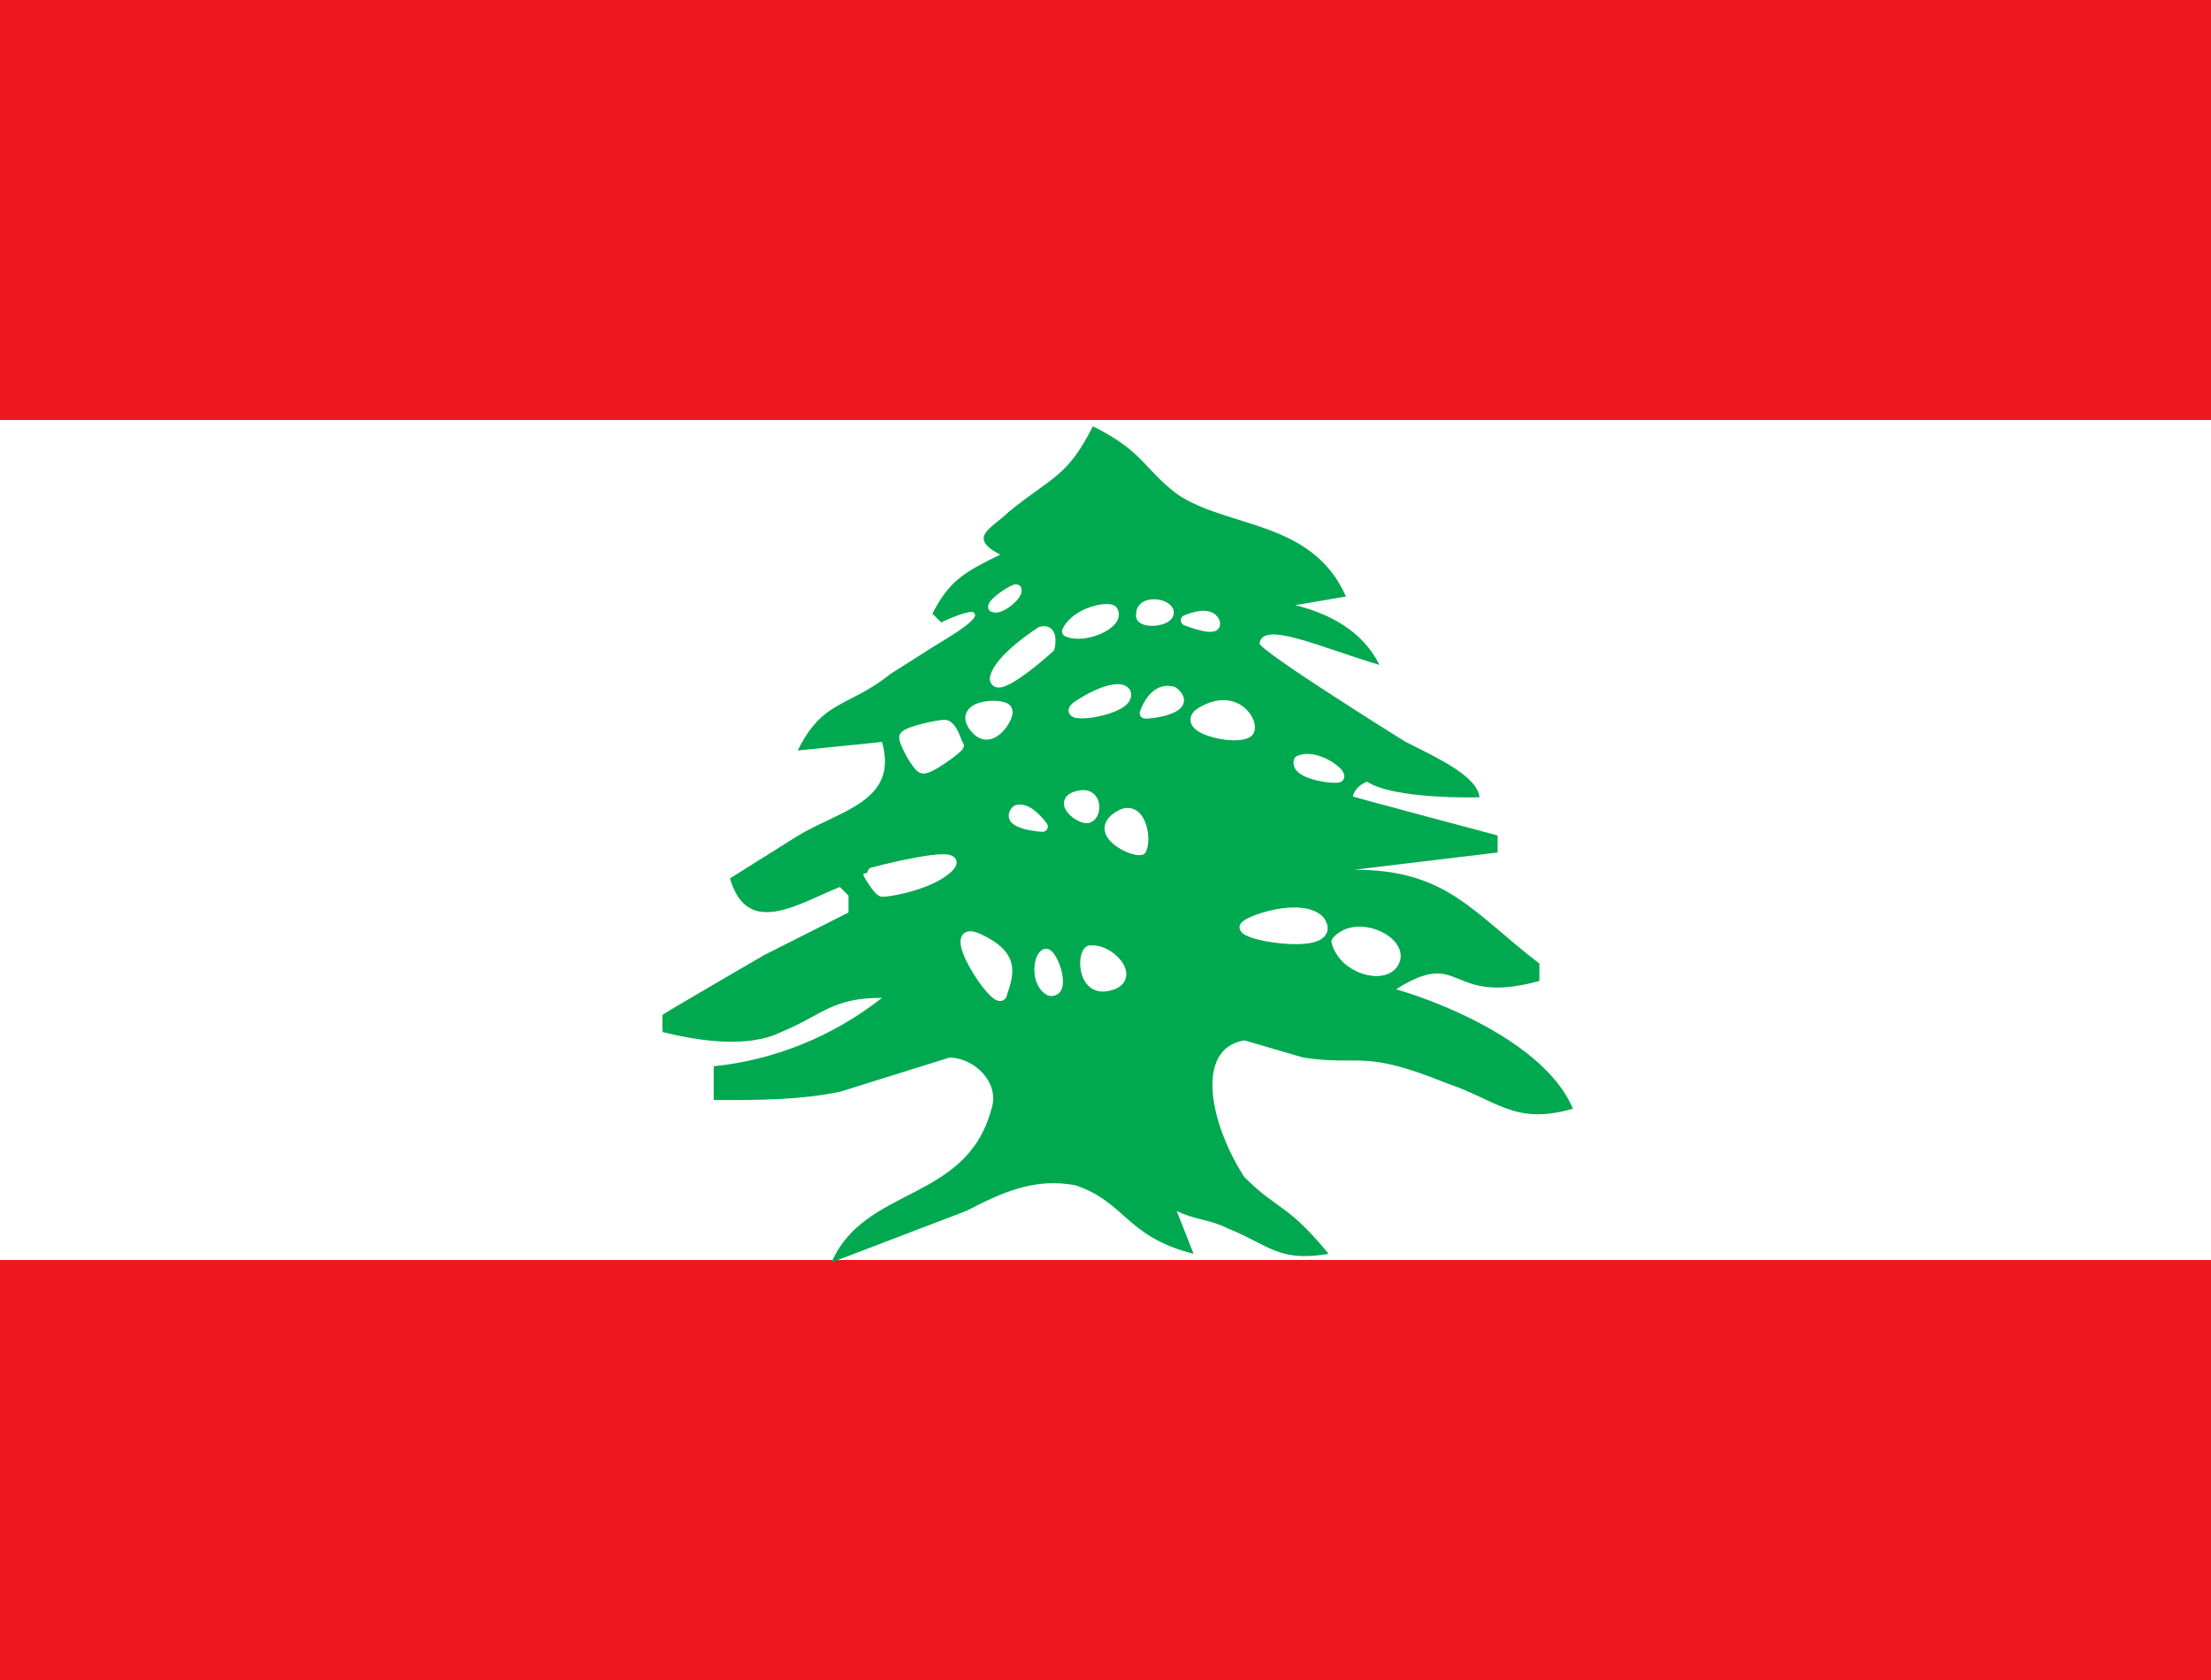
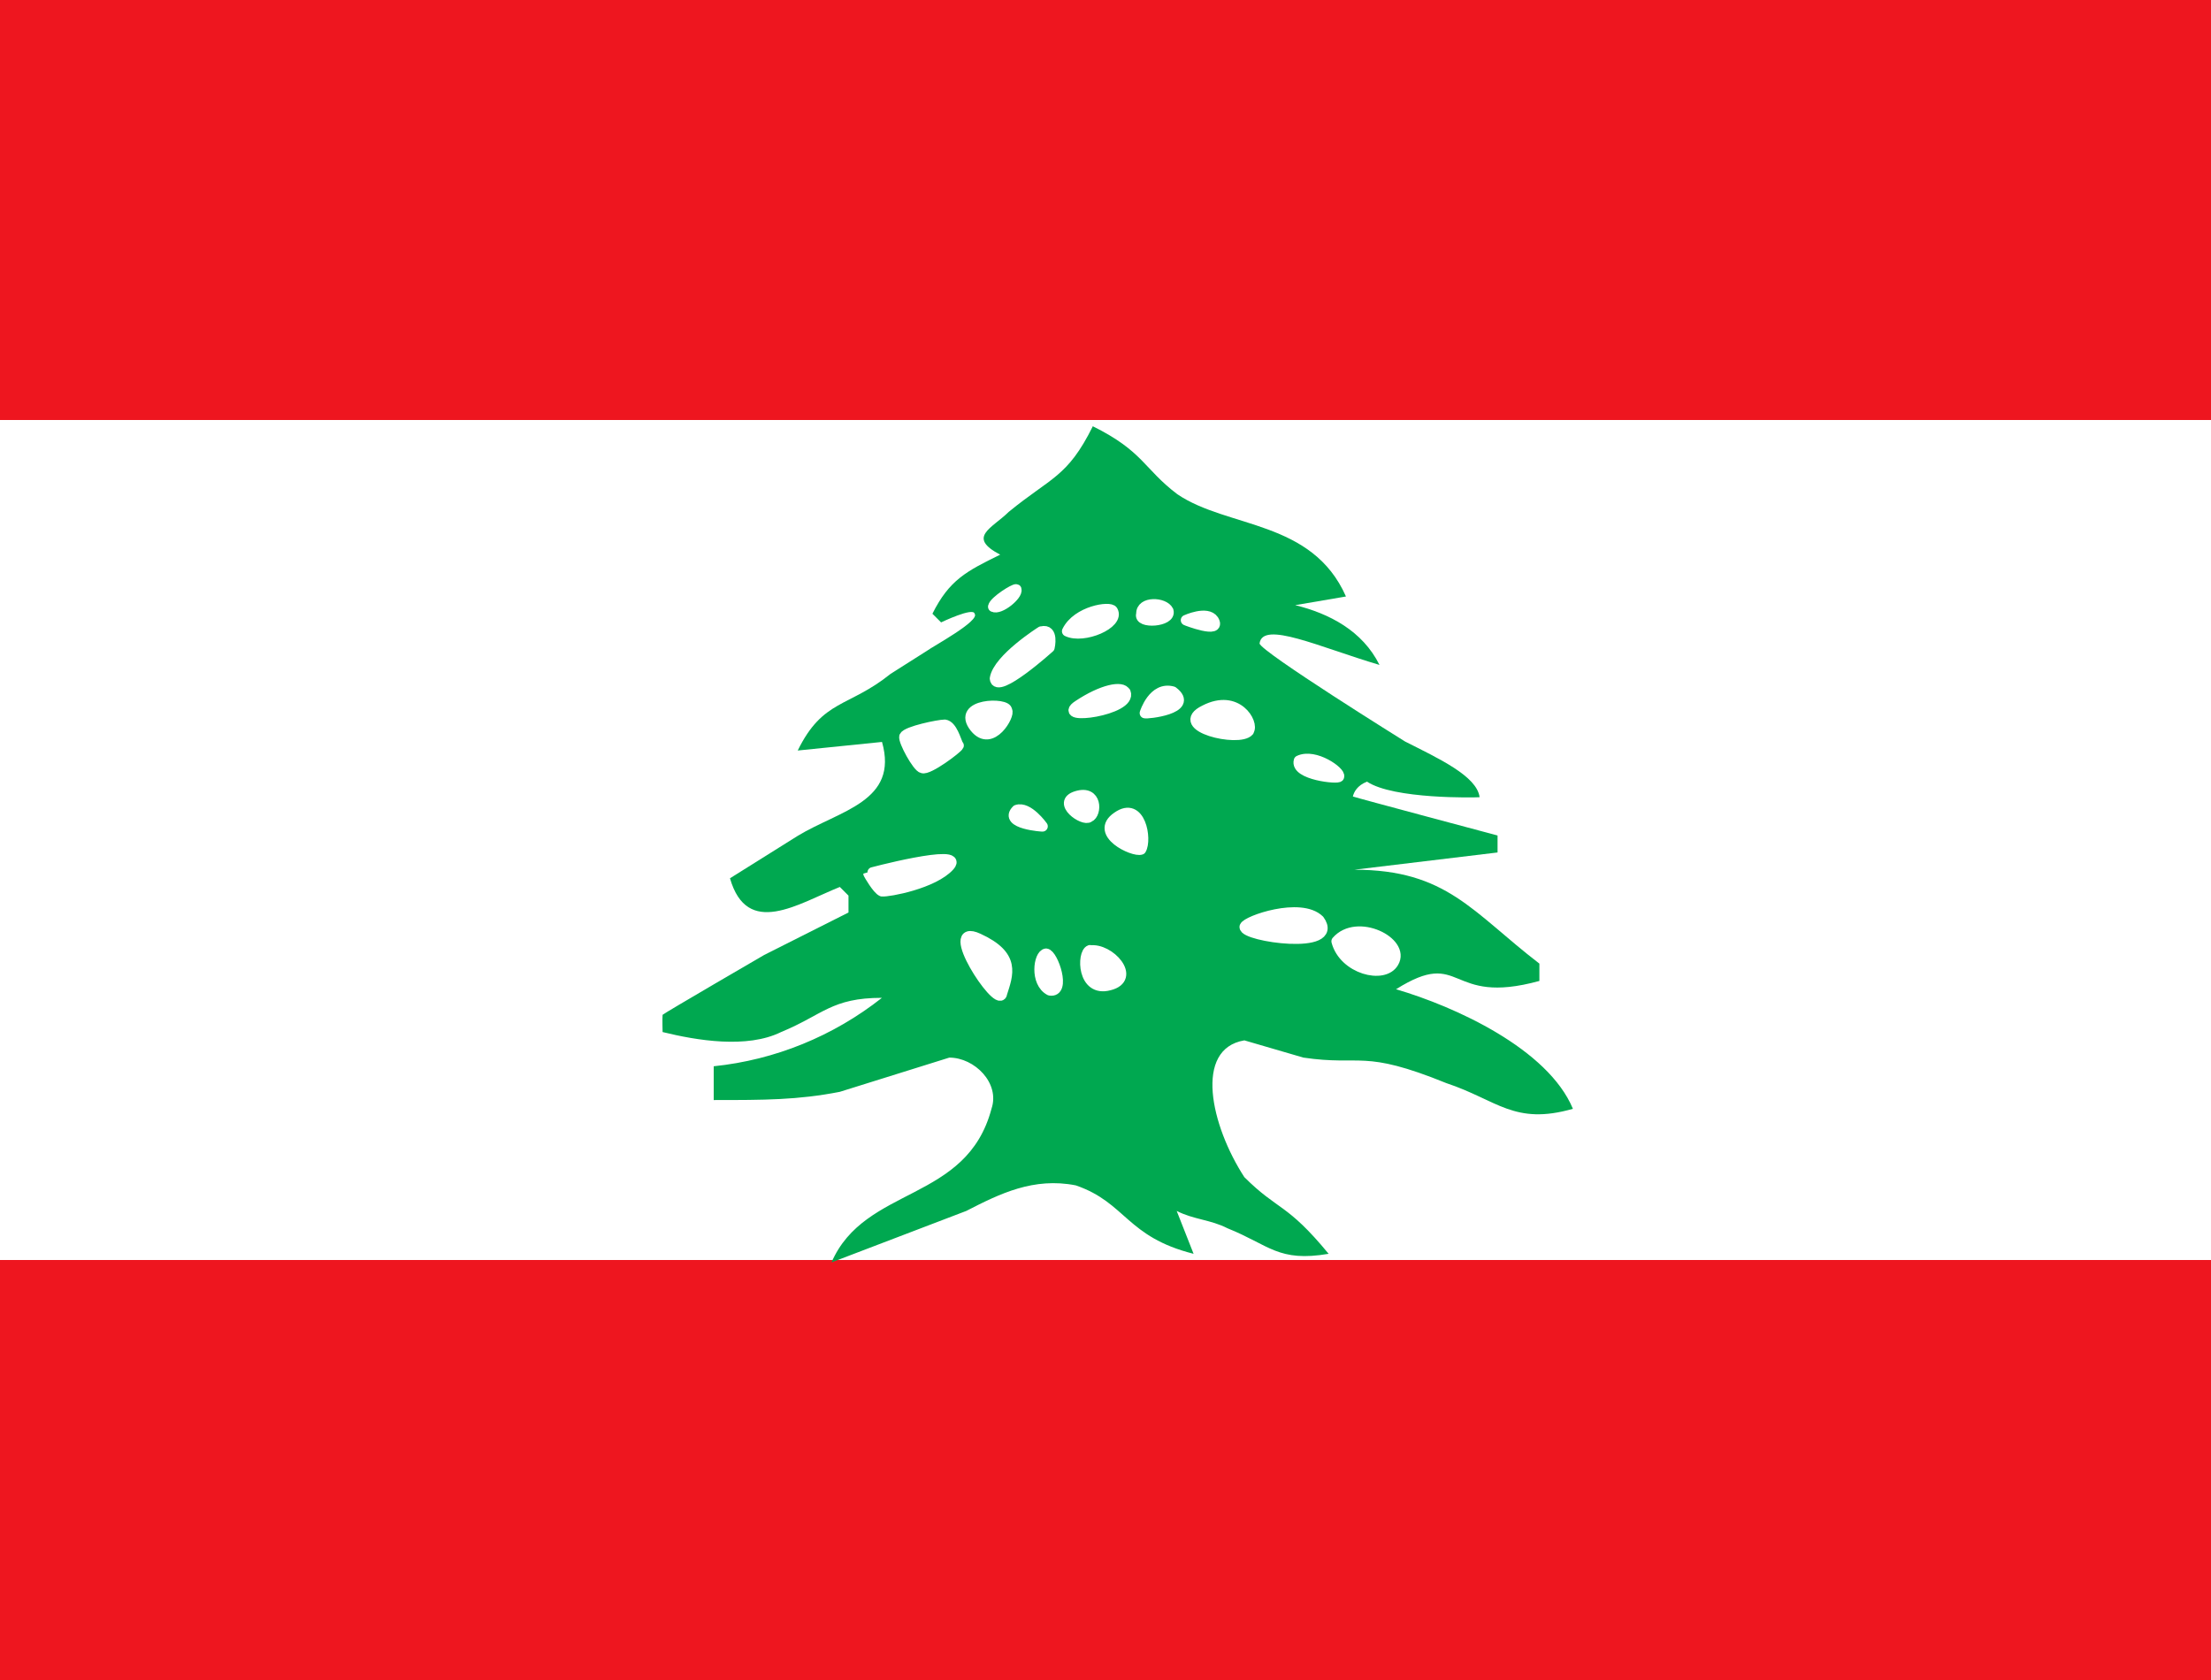
- <svg xmlns="http://www.w3.org/2000/svg" width="25px" height="px" viewBox="0 0 25 19" version="1.1">
-   <g id="surface1">
-     <path style=" stroke:none;fill-rule:evenodd;fill:rgb(93.333%,8.627%,12.157%);fill-opacity:1;" d="M -1.562 14.25 L 26.562 14.25 L 26.562 19 L -1.562 19 Z M -1.562 0 L 26.562 0 L 26.562 4.75 L -1.562 4.75 Z M -1.562 0 " />
-     <path style=" stroke:none;fill-rule:evenodd;fill:rgb(100%,100%,100%);fill-opacity:1;" d="M -1.562 4.75 L 26.562 4.75 L 26.562 14.25 L -1.562 14.25 Z M -1.562 4.75 " />
-     <path style=" stroke:none;fill-rule:nonzero;fill:rgb(0%,65.882%,31.373%);fill-opacity:1;" d="M 12.355 4.824 C 12.07 5.398 11.883 5.398 11.406 5.789 C 11.215 5.977 10.93 6.074 11.309 6.273 C 10.926 6.461 10.734 6.559 10.543 6.941 L 10.641 7.039 C 10.641 7.039 11.008 6.863 11.02 6.941 C 11.086 7.02 10.543 7.312 10.477 7.363 L 10.07 7.621 C 9.594 8.004 9.305 7.906 9.02 8.488 L 9.973 8.391 C 10.164 9.066 9.496 9.164 9.02 9.453 L 8.254 9.934 C 8.449 10.609 9.02 10.223 9.496 10.031 L 9.594 10.129 L 9.594 10.32 L 8.641 10.801 C 8.641 10.801 7.512 11.457 7.492 11.477 C 7.488 11.516 7.492 11.672 7.492 11.672 C 7.875 11.766 8.445 11.863 8.832 11.672 C 9.305 11.477 9.402 11.285 9.973 11.285 C 9.422 11.719 8.762 11.988 8.07 12.059 L 8.07 12.441 C 8.641 12.441 9.02 12.441 9.496 12.348 L 10.734 11.961 C 11.02 11.961 11.309 12.25 11.211 12.539 C 10.93 13.602 9.781 13.406 9.402 14.277 L 10.926 13.695 C 11.305 13.5 11.688 13.312 12.164 13.406 C 12.734 13.602 12.734 13.988 13.496 14.18 L 13.305 13.695 C 13.496 13.793 13.688 13.793 13.879 13.891 C 14.355 14.082 14.453 14.277 15.023 14.18 C 14.547 13.602 14.453 13.695 14.07 13.312 C 13.691 12.73 13.496 11.863 14.07 11.766 L 14.738 11.961 C 15.402 12.059 15.402 11.863 16.355 12.25 C 16.93 12.441 17.121 12.73 17.785 12.539 C 17.504 11.863 16.453 11.383 15.785 11.188 C 16.551 10.707 16.355 11.383 17.406 11.094 L 17.406 10.898 C 16.648 10.316 16.359 9.836 15.312 9.836 L 16.934 9.641 L 16.934 9.449 C 16.934 9.449 15.336 9.023 15.297 9.008 C 15.309 8.957 15.348 8.883 15.457 8.84 C 15.758 9.039 16.676 9.02 16.73 9.016 C 16.699 8.777 16.266 8.578 15.887 8.387 C 15.887 8.387 14.25 7.367 14.242 7.277 C 14.277 7.016 14.914 7.316 15.598 7.52 C 15.406 7.133 15.027 6.938 14.645 6.844 L 15.219 6.746 C 14.836 5.879 13.883 5.977 13.312 5.59 C 12.93 5.301 12.93 5.105 12.355 4.82 Z M 12.355 4.824 " />
-     <path style="fill-rule:evenodd;fill:rgb(100%,100%,100%);fill-opacity:1;stroke-width:3.2;stroke-linecap:round;stroke-linejoin:round;stroke:rgb(100%,100%,100%);stroke-opacity:1;stroke-miterlimit:4;" d="M 224 302.947 C 225.92 296.947 228.373 291.368 216.747 286.105 C 205.227 280.842 222.613 307.158 224 303.053 Z M 237.653 290.737 C 235.413 290.947 234.133 299.474 238.827 301.895 C 243.947 302.737 239.787 290.842 237.653 290.737 M 251.2 289.684 C 248.747 290.526 248.747 302.526 257.173 300.316 C 265.813 298.211 257.173 288.842 251.2 289.789 Z M 266.987 258.947 C 268.8 256 266.88 244 259.627 249.053 C 252.267 254 264.64 259.789 266.987 258.947 M 250.987 249.053 C 253.333 248.105 253.547 240.737 247.04 242.737 C 240.747 244.632 249.28 250.526 250.987 249.053 M 236.587 251.895 C 236.587 251.895 232.107 245.684 228.587 246.947 C 224.32 251.158 236.907 252 236.587 251.895 M 186.987 271.684 C 188.907 271.895 202.987 269.368 207.893 263.895 C 212.8 258.421 182.827 266.211 182.827 266.316 C 182.827 266.421 185.6 271.158 186.987 271.684 M 328.107 236.737 C 328.747 235.368 320.64 229.579 315.733 231.895 C 314.453 236.211 328.107 237.579 328.107 236.737 M 300.267 222.737 C 301.867 220.526 296.747 211.368 286.613 216.526 C 276.373 221.474 297.28 226.316 300.267 222.842 Z M 268.16 217.368 C 268.16 217.368 270.72 209.158 276.8 210.842 C 283.84 216.105 268.48 217.684 268.16 217.368 M 262.187 211.158 C 261.227 208.947 254.933 210.211 247.573 215.053 C 240.213 219.789 264.427 216.526 262.187 211.053 Z M 280.853 189.053 C 280.853 189.053 287.36 186.105 289.387 189.053 C 292.053 193.368 280.747 189.053 280.853 189.053 M 275.413 186.211 C 274.133 183.579 266.88 183.263 267.093 187.158 C 265.92 190.211 276.48 189.579 275.413 186.211 M 258.24 186.211 C 257.493 184.737 247.253 186.211 244.16 192.421 C 249.173 194.842 260.48 190.105 258.24 186.211 M 236.16 192.526 C 236.16 192.526 222.827 200.842 221.867 206.842 C 222.293 212 238.72 197.368 238.72 197.368 C 238.72 197.368 240.107 191.579 236.267 192.526 Z M 221.333 184.947 C 221.653 183.263 227.947 179.368 228.48 179.684 C 229.013 181.368 223.36 186 221.333 184.947 M 225.6 216.632 C 225.92 214.105 209.6 214.316 215.68 221.789 C 220.907 228.105 226.667 217.684 225.6 216.632 M 210.56 227.263 C 209.813 225.684 208.64 221.263 206.4 220.947 C 204.48 220.947 194.667 222.947 193.92 224.526 C 193.493 225.789 197.973 233.895 199.467 234.105 C 201.28 234.842 210.347 228.105 210.667 227.263 Z M 298.987 282.526 C 299.52 280.737 316.267 274.947 322.027 280.526 C 328.747 289.789 298.56 285.474 298.987 282.526 M 344.96 293.368 C 348.693 287.158 333.653 279.789 327.36 286.947 C 329.6 295.368 341.973 298.526 344.96 293.368 " transform="matrix(0.0366211,0,0,0.0371094,3.125,0)" />
-   </g>
+ <svg xmlns="http://www.w3.org/2000/svg" width="25" height="px" viewBox="0 0 25 19">
+   <path d="M-1.562 14.25h28.125V19H-1.562Zm0-14.25h28.125v4.75H-1.562Zm0 0" style="stroke:none;fill-rule:evenodd;fill:#ee161f;fill-opacity:1" />
+   <path d="M-1.562 4.75h28.125v9.5H-1.562Zm0 0" style="stroke:none;fill-rule:evenodd;fill:#fff;fill-opacity:1" />
+   <path d="M12.355 4.824c-.285.574-.472.574-.949.965-.191.188-.476.285-.097.484-.383.188-.575.286-.766.668l.098.098s.367-.176.379-.098c.066.079-.477.372-.543.422l-.407.258c-.476.383-.765.285-1.05.867l.953-.097c.191.675-.477.773-.953 1.062l-.766.48c.195.676.766.29 1.242.098l.098.098v.191l-.953.48s-1.13.657-1.149.677c-.004.039 0 .195 0 .195.383.094.953.191 1.34 0 .473-.195.57-.387 1.14-.387-.55.434-1.21.703-1.902.774v.382c.57 0 .95 0 1.426-.093l1.238-.387c.286 0 .575.289.477.578-.281 1.063-1.43.867-1.809 1.738l1.524-.582c.379-.195.761-.383 1.238-.289.57.196.57.582 1.332.774l-.191-.485c.191.098.383.098.574.196.476.191.574.386 1.144.289-.476-.578-.57-.485-.953-.867-.379-.583-.574-1.45 0-1.547l.668.195c.664.098.664-.098 1.617.289.575.191.766.48 1.43.29-.281-.677-1.332-1.157-2-1.352.766-.481.57.195 1.621-.094v-.196c-.758-.582-1.047-1.062-2.093-1.062l1.62-.195v-.192s-1.597-.426-1.636-.441c.012-.051.05-.125.16-.168.3.2 1.219.18 1.273.176-.03-.239-.464-.438-.843-.63 0 0-1.637-1.019-1.645-1.109.035-.261.672.04 1.356.243-.192-.387-.57-.582-.953-.676l.574-.098c-.383-.867-1.336-.77-1.906-1.156-.383-.29-.383-.485-.958-.77Zm0 0" style="stroke:none;fill-rule:nonzero;fill:#00a850;fill-opacity:1" />
+   <path d="M224 302.947c1.92-6 4.373-11.579-7.253-16.842-11.52-5.263 5.866 21.053 7.253 16.948Zm13.653-12.21c-2.24.21-3.52 8.737 1.174 11.158 5.12.842.96-11.053-1.174-11.158m13.547-1.053c-2.453.842-2.453 12.842 5.973 10.632 8.64-2.105 0-11.474-5.973-10.527Zm15.787-30.737c1.813-2.947-.107-14.947-7.36-9.894-7.36 4.947 5.013 10.736 7.36 9.894m-16-9.894c2.346-.948 2.56-8.316-3.947-6.316-6.293 1.895 2.24 7.79 3.947 6.316m-14.4 2.842s-4.48-6.21-8-4.948c-4.267 4.21 8.32 5.053 8 4.948m-49.6 19.79c1.92.21 16-2.317 20.906-7.79 4.907-5.474-25.066 2.316-25.066 2.42 0 .106 2.773 4.843 4.16 5.37m141.12-34.948c.64-1.369-7.467-7.158-12.374-4.842-1.28 4.316 12.374 5.684 12.374 4.842m-27.84-14c1.6-2.21-3.52-11.369-13.654-6.21-10.24 4.947 10.667 9.789 13.654 6.315Zm-32.107-5.369s2.56-8.21 8.64-6.526c7.04 5.263-8.32 6.842-8.64 6.526m-5.973-6.21c-.96-2.21-7.254-.947-14.614 3.895-7.36 4.736 16.854 1.473 14.614-4Zm18.666-22.105s6.507-2.948 8.534 0c2.666 4.315-8.64 0-8.534 0m-5.44-2.842c-1.28-2.632-8.533-2.948-8.32.947-1.173 3.053 9.387 2.42 8.32-.947m-17.173 0c-.747-1.474-10.987 0-14.08 6.21 5.013 2.421 16.32-2.316 14.08-6.21m-22.08 6.315s-13.333 8.316-14.293 14.316c.426 5.158 16.853-9.474 16.853-9.474s1.387-5.79-2.453-4.842Zm-14.827-7.579c.32-1.684 6.614-5.579 7.147-5.263.533 1.684-5.12 6.316-7.147 5.263m4.267 31.685c.32-2.527-16-2.316-9.92 5.157 5.227 6.316 10.987-4.105 9.92-5.157m-15.04 10.631c-.747-1.579-1.92-6-4.16-6.316-1.92 0-11.733 2-12.48 3.58-.427 1.262 4.053 9.368 5.547 9.578 1.813.737 10.88-6 11.2-6.842Zm88.427 55.263c.533-1.79 17.28-7.579 23.04-2 6.72 9.263-23.467 4.948-23.04 2m45.973 10.842c3.733-6.21-11.307-13.579-17.6-6.42 2.24 8.42 14.613 11.578 17.6 6.42" style="fill-rule:evenodd;fill:#fff;fill-opacity:1;stroke-width:3.2;stroke-linecap:round;stroke-linejoin:round;stroke:#fff;stroke-opacity:1;stroke-miterlimit:4" transform="matrix(.03662 0 0 .0371 3.125 0)" />
</svg>
